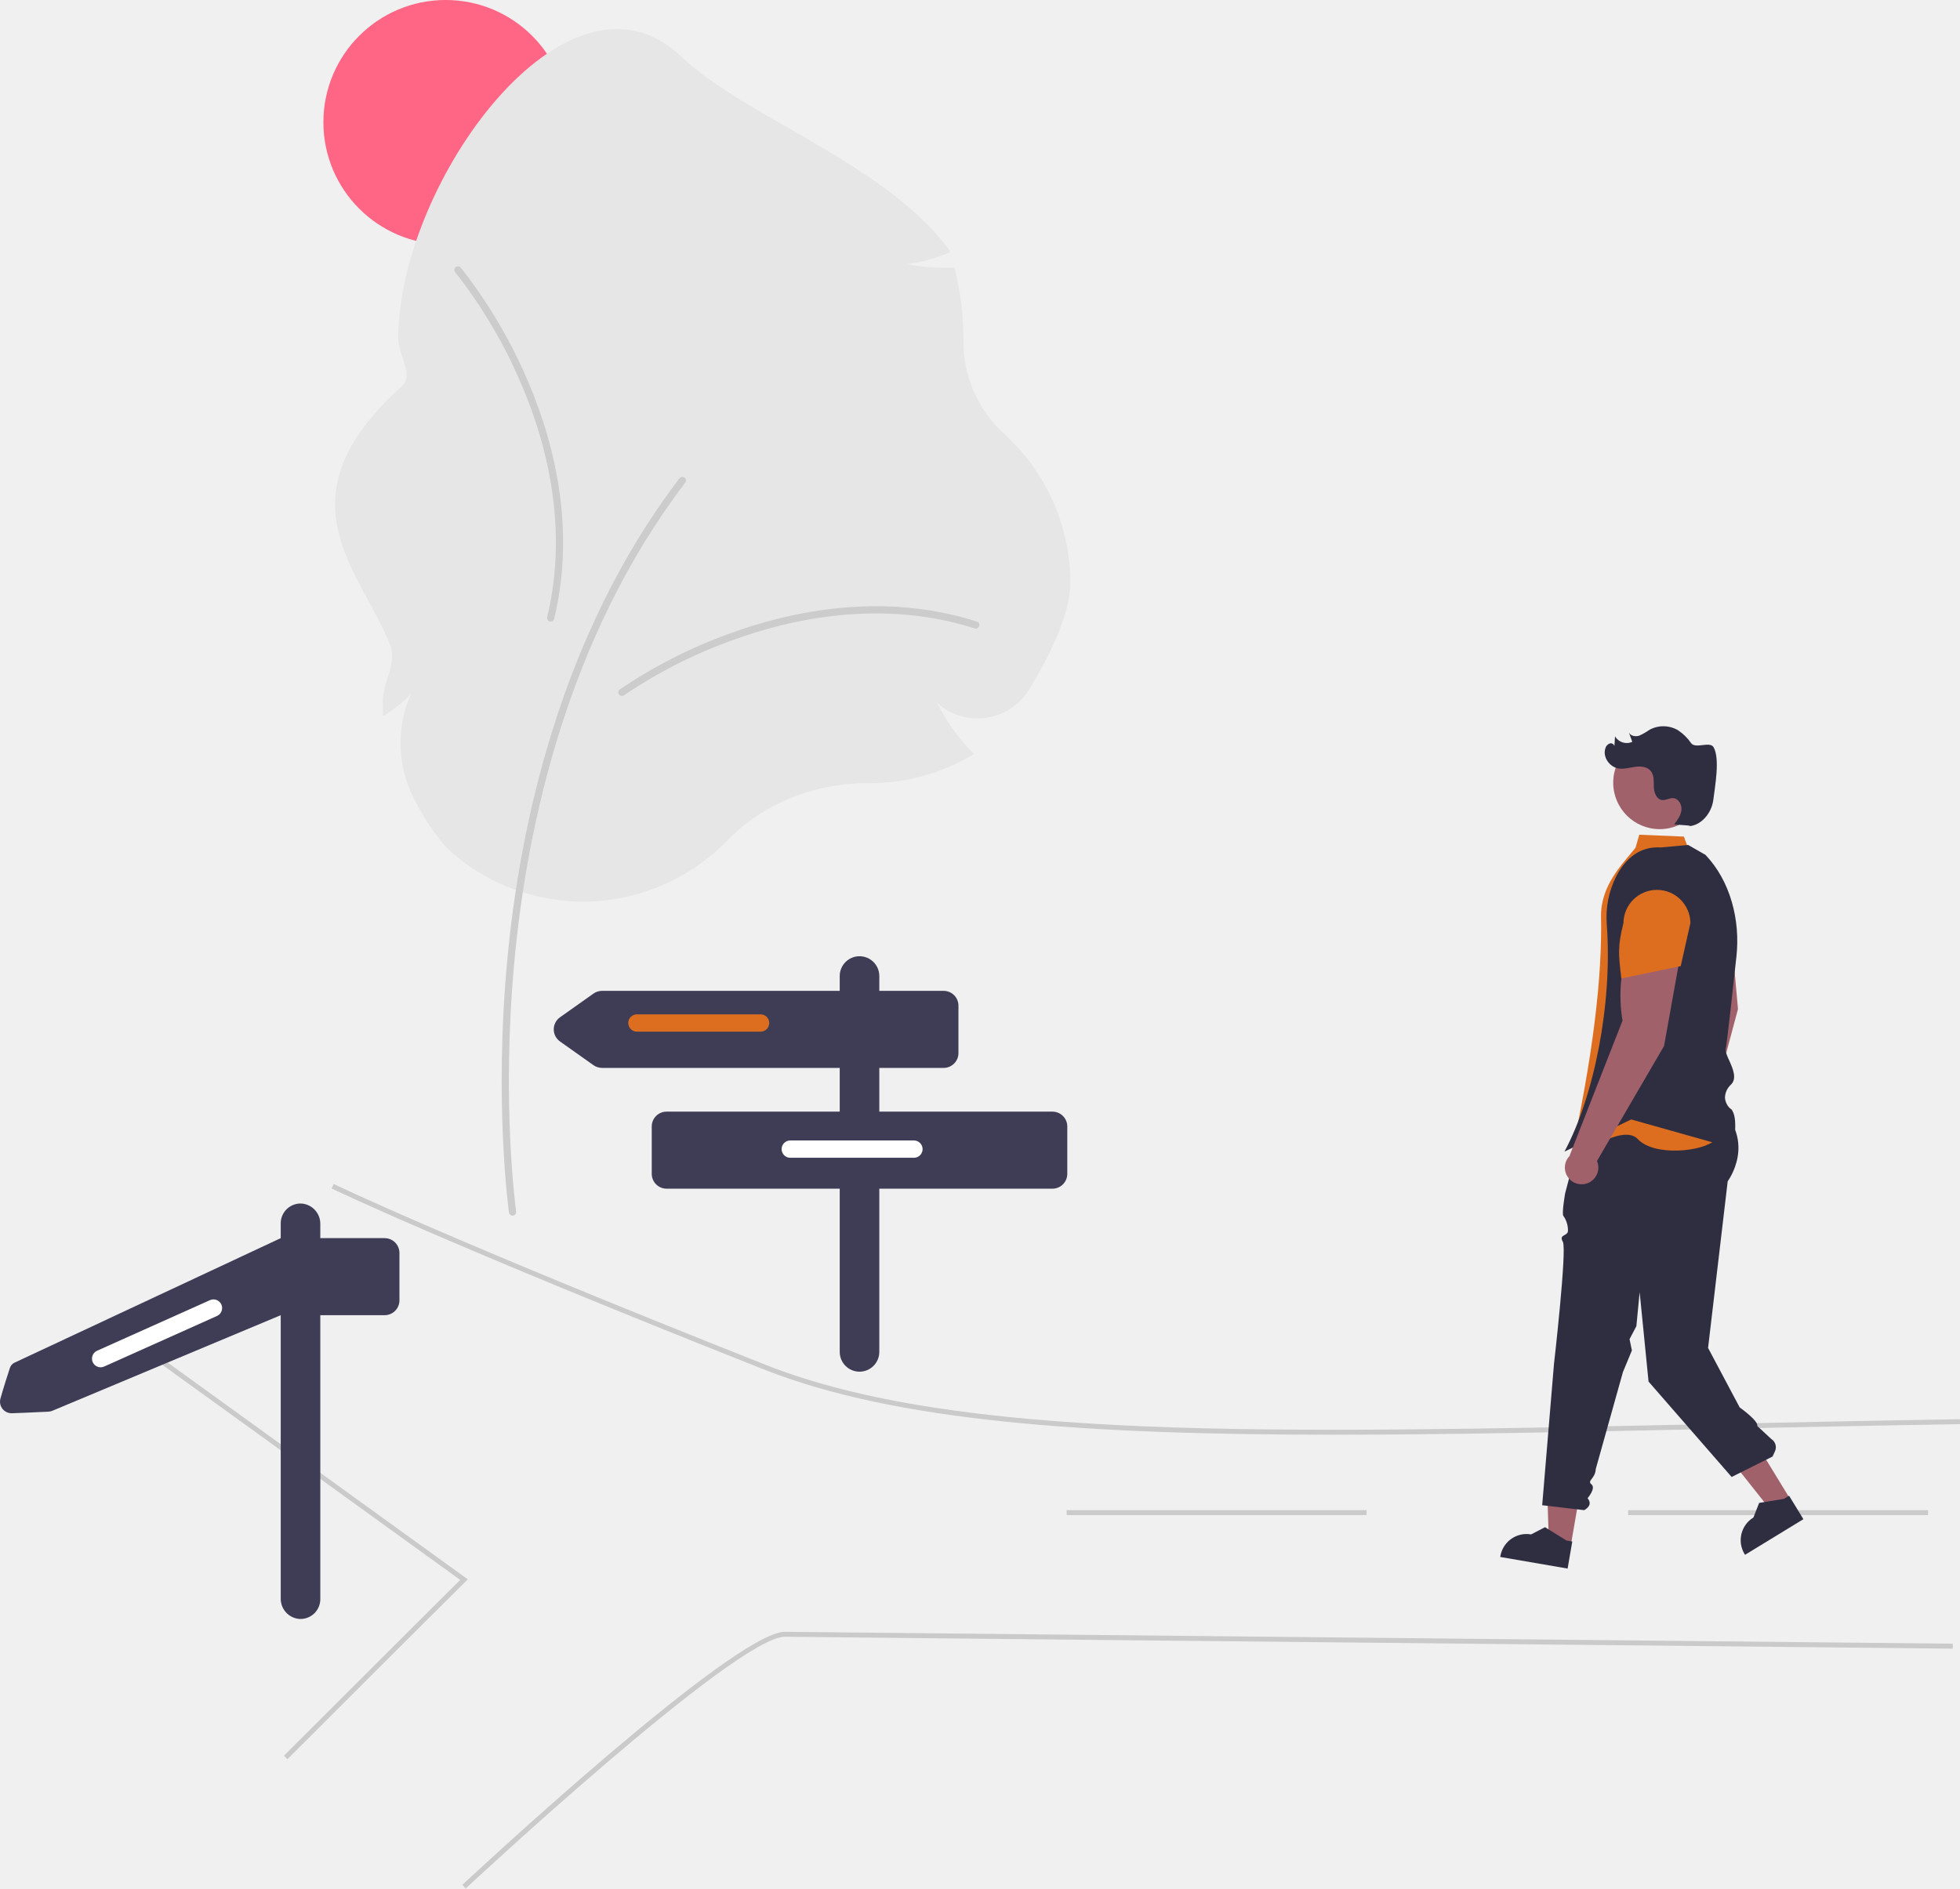
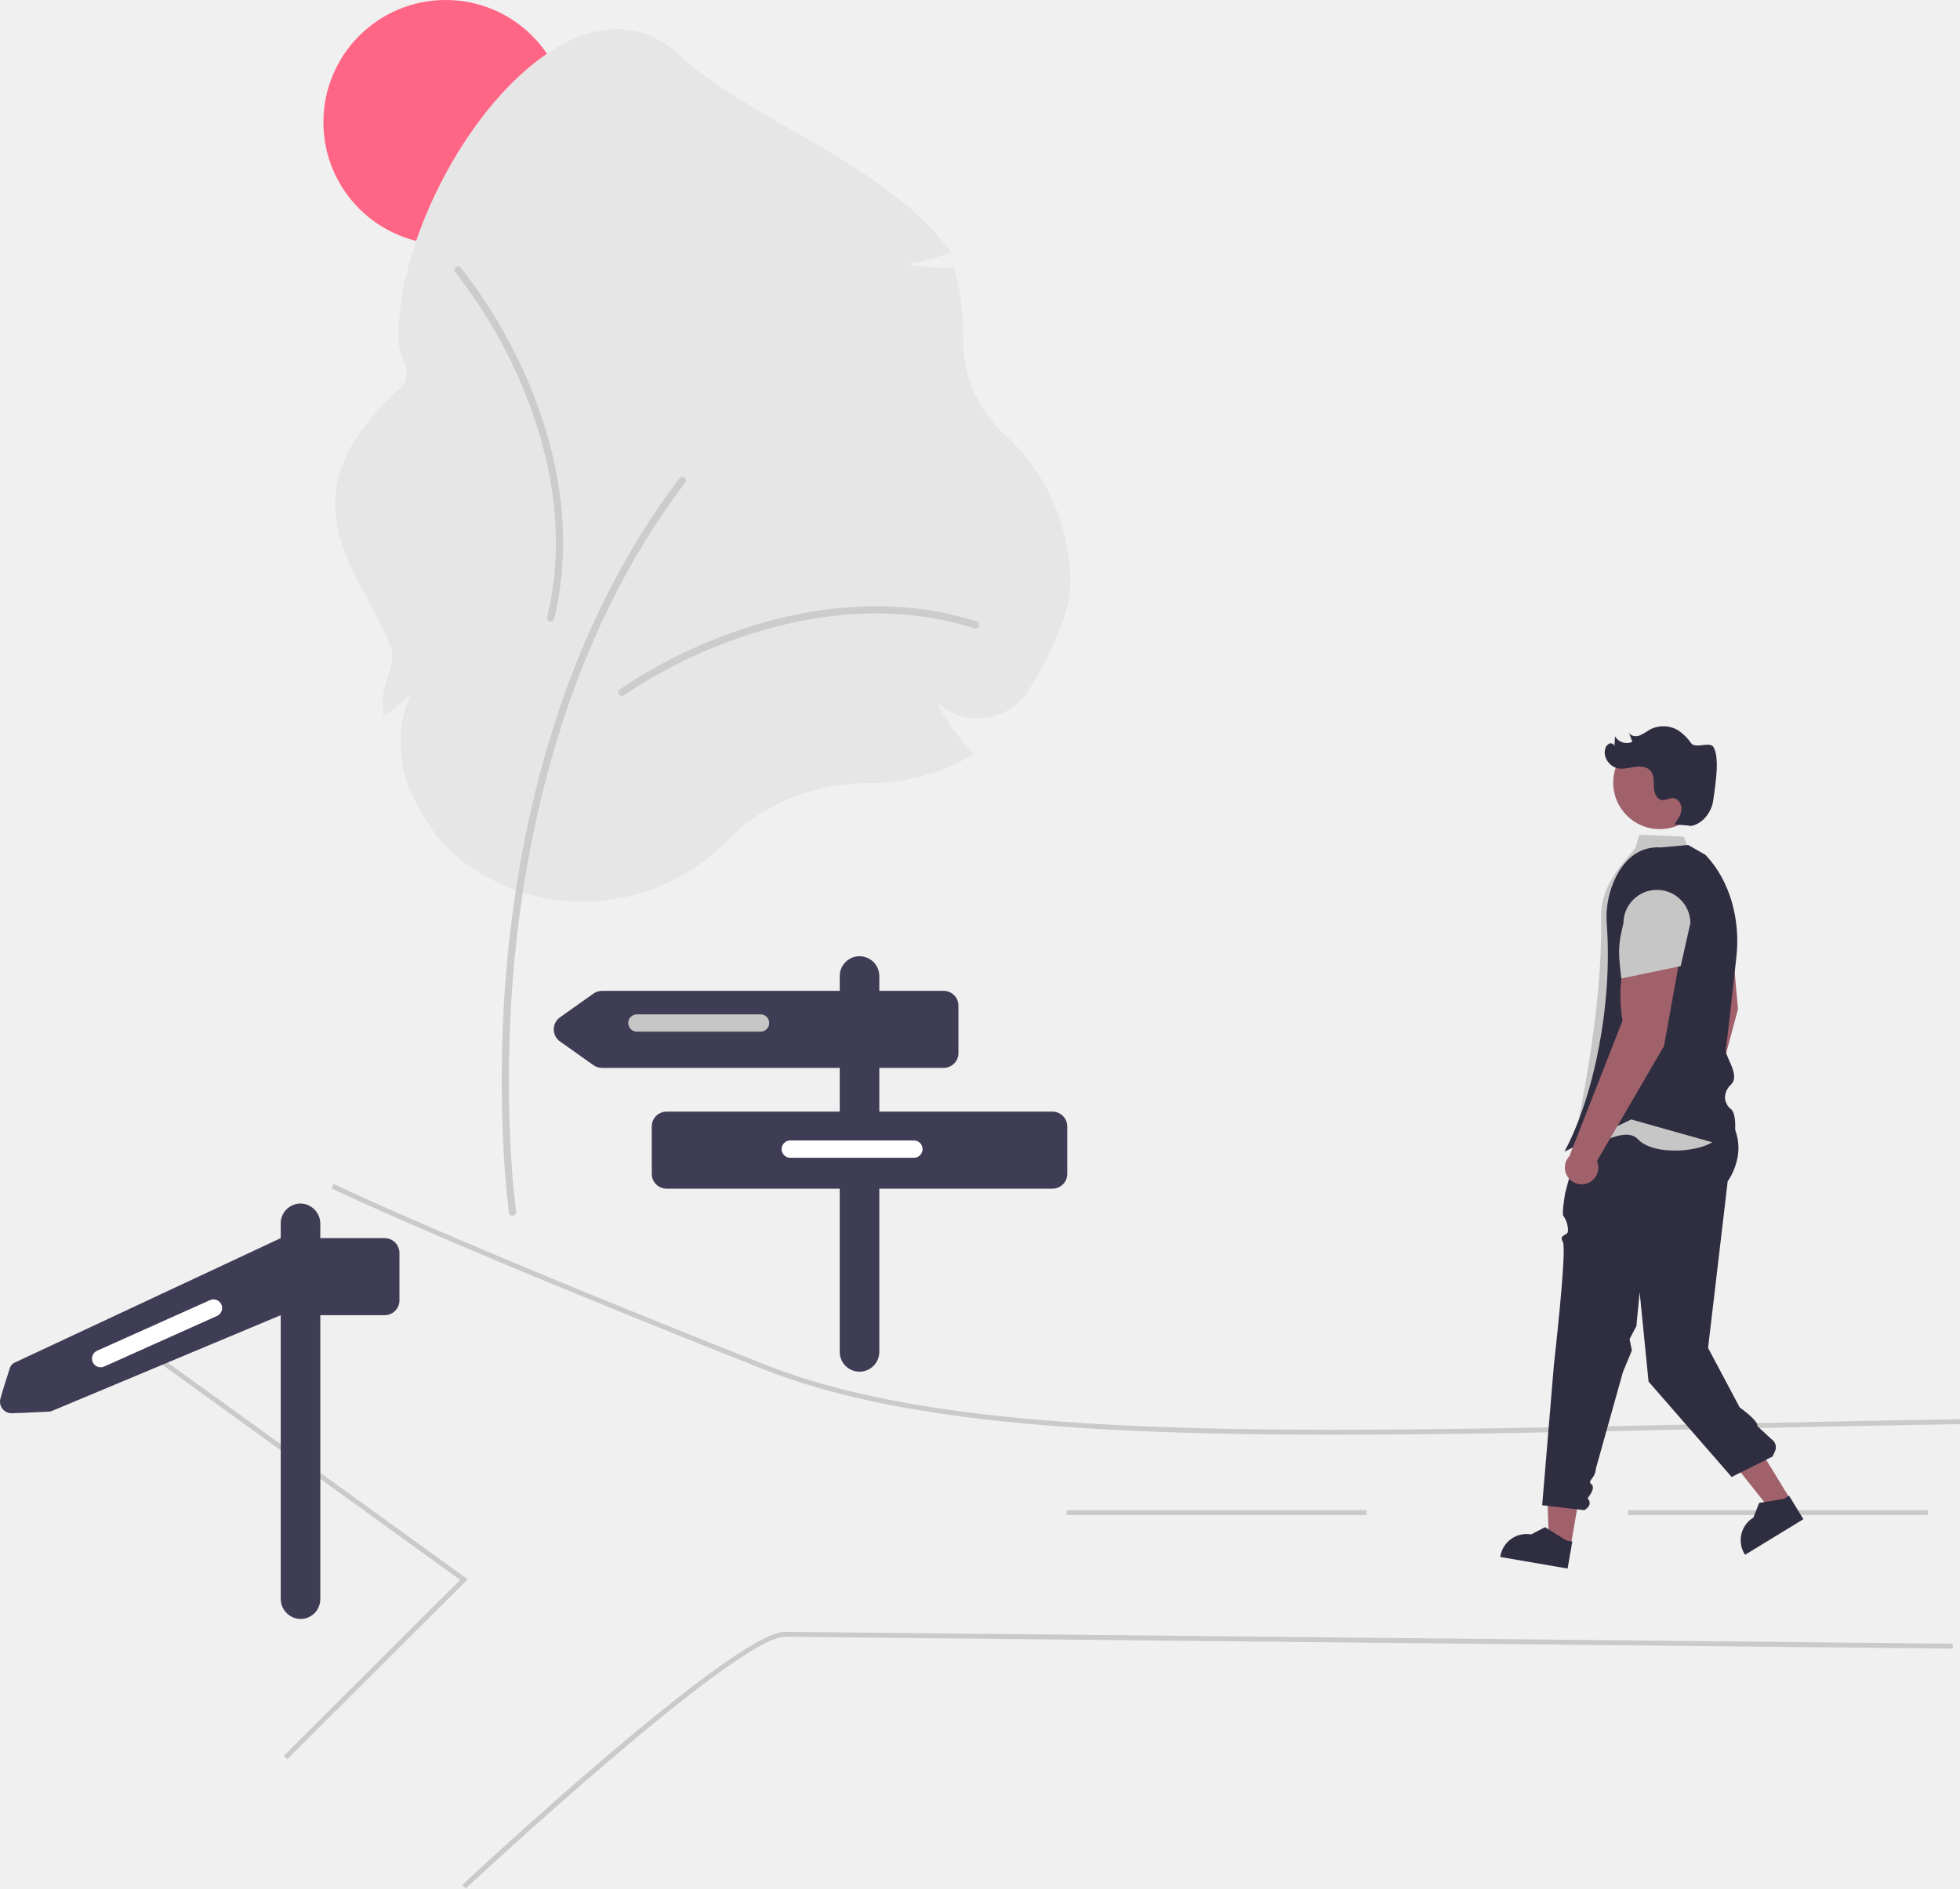
<svg xmlns="http://www.w3.org/2000/svg" data-name="Layer 1" width="792.412" height="763.679" viewBox="0 0 792.412 763.679">
  <circle cx="180.18" cy="49.432" r="49.432" fill="#ff6584" />
  <path d="M439.607,433.148a81.057,81.057,0,0,1-52.681-19.453c-4.897-4.192-10.116-11.48-15.509-21.661a49.536,49.536,0,0,1-1.571-42.765,56.842,56.842,0,0,1-9.387,7.699l-1.716,1.142-.099-2.058c-.065-1.338-.098-2.672-.098-3.965,0-7.616,5.76-15.344,3.104-22.383-11.196-29.669-46.709-59.154,4.759-105.072,4.761-4.248-1.599-12.74-1.599-19.167,0-62.982,68.432-157.46,114.243-114.221,26.74,25.239,82.452,43.168,108.464,78.274l.344,1.04-1.015.411a61.223,61.223,0,0,1-16.267,4.327,77.569,77.569,0,0,0,18.138,1.52l.944-.033.23.917a114.743,114.743,0,0,1,3.406,27.766l-.004,1.012a50.592,50.592,0,0,0,16.713,37.723,81.244,81.244,0,0,1,26.506,59.951c0,13.352-9.075,30.879-16.688,43.231A24.445,24.445,0,0,1,601.878,358.878a23.873,23.873,0,0,1-19.267-6.224A78.949,78.949,0,0,0,596.534,372.365l1.039,1.07-1.29.751a80.997,80.997,0,0,1-40.832,11.027l-.84-.002c-21.782,0-42.457,8.438-56.724,23.152A81.673,81.673,0,0,1,439.607,433.148Z" transform="translate(-203.8017 -68.52653)" fill="#e6e6e6" />
  <path d="M411.022,560.126a1.458,1.458,0,0,1-1.441-1.252c-.062-.435-6.128-44.187-.68-102.335,5.032-53.701,21.19-131.05,69.594-194.575a1.458,1.458,0,1,1,2.319,1.767c-47.986,62.977-64.014,139.758-69.011,193.08-5.417,57.81.602,101.221.664,101.652a1.459,1.459,0,0,1-1.445,1.663Z" transform="translate(-203.8017 -68.52653)" fill="#ccc" />
  <path d="M455.219,349.962a1.458,1.458,0,0,1-.858-2.637,200.92,200.92,0,0,1,44.356-22.58c24.472-8.959,61.686-17.082,99.996-4.889a1.458,1.458,0,1,1-.884,2.778c-37.526-11.942-74.065-3.954-98.11,4.849A197.619,197.619,0,0,0,456.075,349.683,1.452,1.452,0,0,1,455.219,349.962Z" transform="translate(-203.8017 -68.52653)" fill="#ccc" />
  <path d="M387.499,177.786a1.458,1.458,0,0,1,2.568-1.046,200.921,200.921,0,0,1,25.715,42.615c10.698,23.763,21.48,60.295,12.077,99.384a1.458,1.458,0,1,1-2.834-.682c9.209-38.288-1.39-74.157-11.902-97.506a197.62,197.62,0,0,0-25.286-41.933A1.452,1.452,0,0,1,387.499,177.786Z" transform="translate(-203.8017 -68.52653)" fill="#ccc" />
  <path d="M743.154,648.704c-100.268,0-177.23-5.277-230.647-26.438-130.109-51.54-174.218-72.943-174.649-73.153l.878-1.797c.43.21,44.495,21.589,174.507,73.091,77.116,30.55,203.999,27.825,379.615,24.053,32.955-.707,67.032-1.439,103.324-2.022l.031,2c-36.285.583-70.36,1.314-103.312,2.022C838.271,647.632,788.343,648.704,743.154,648.704Z" transform="translate(-203.8017 -68.52653)" fill="#cacaca" />
  <path d="M320.004,779.921l-1.414-1.414c48.58-48.58,67.301-67.153,71.267-71.083L246.711,604.024l1.171-1.621L392.942,707.186l-.84.83C391.941,708.175,375.359,724.565,320.004,779.921Z" transform="translate(-203.8017 -68.52653)" fill="#cacaca" />
  <path d="M392.082,832.205l-1.364-1.463C395.199,826.56,500.606,728.406,521.146,728.406h.065l472.096,4.808-.02,2-472.097-4.808h-.058C501.395,730.406,393.174,831.186,392.082,832.205Z" transform="translate(-203.8017 -68.52653)" fill="#cacaca" />
  <rect x="658.243" y="610.687" width="121.252" height="2" fill="#cacaca" />
  <rect x="431.243" y="610.687" width="121.252" height="2" fill="#cacaca" />
  <path d="M629.297,518.056h-70V500.372h26a6,6,0,0,0,6-6V475.214a6,6,0,0,0-6-6h-26v-6a8,8,0,0,0-16,0v6h-96.091a6,6,0,0,0-3.467,1.103l-13.527,9.579a6,6,0,0,0,0,9.793l13.527,9.579a6,6,0,0,0,3.467,1.103h96.091v17.684h-70a6,6,0,0,0-6,6v19.158a6,6,0,0,0,6,6h70v66a8,8,0,0,0,16,0v-66h70a6,6,0,0,0,6-6v-19.158A6,6,0,0,0,629.297,518.056Z" transform="translate(-203.8017 -68.52653)" fill="#3f3d56" />
-   <path d="M511.297,485.714h-50a3.5,3.5,0,0,1,0-7h50a3.5,3.5,0,0,1,0,7Z" transform="translate(-203.8017 -68.52653)" fill="#dd6e20" />
+   <path d="M511.297,485.714h-50a3.5,3.5,0,0,1,0-7h50a3.5,3.5,0,0,1,0,7Z" transform="translate(-203.8017 -68.52653)" fill="#C6C6C6" />
  <path d="M573.297,536.714h-50a3.5,3.5,0,1,1,0-7h50a3.5,3.5,0,0,1,0,7Z" transform="translate(-203.8017 -68.52653)" fill="#fff" />
  <path d="M333.297,618.056V600.372h26a6,6,0,0,0,6-6V575.214a6,6,0,0,0-6-6h-26V563.488a8.182,8.182,0,0,0-7.467-8.257,8.001,8.001,0,0,0-8.533,7.983v6l-107.609,50.349a3.552,3.552,0,0,0-1.874,2.111c-.848,2.582-2.628,8.092-3.839,12.438a4.668,4.668,0,0,0,4.65,5.907c6.935-.213,11.498-.536,14.665-.624a4.64,4.64,0,0,0,1.77-.405l92.238-38.618v48.842l0,65.726a8.182,8.182,0,0,0,7.467,8.257,8.001,8.001,0,0,0,8.533-7.983v-97.158Z" transform="translate(-203.8017 -68.52653)" fill="#3f3d56" />
  <path d="M291.541,600.681l-45.625,20.453a3.5,3.5,0,0,1-2.863-6.388l45.625-20.453a3.5,3.5,0,0,1,2.863,6.388Z" transform="translate(-203.8017 -68.52653)" fill="#fff" />
  <path d="M902.988,437.75,882.138,439.866a61.775,61.775,0,0,0,5.418,31.258l-6.257,58.271.093-.001a6.766,6.766,0,1,0,11.157-.813l13.905-51.994Z" transform="translate(-203.8017 -68.52653)" fill="#a0616a" />
  <polygon points="635.054 625.01 626.195 623.483 625.327 596.741 640.942 590.836 635.054 625.01" fill="#a0616a" />
  <path d="M837.576,702.833,810.331,698.139l.059-.345a10.761,10.761,0,0,1,12.431-8.778l.001 0,5.627-2.918,8.635,5.375,2.378.41Z" transform="translate(-203.8017 -68.52653)" fill="#2f2e41" />
  <polygon points="723.94 606.495 716.268 611.18 694.542 583.815 705.867 576.9 723.94 606.495" fill="#a0616a" />
  <path d="M932.901,682.861l-23.595,14.409-.182-.298a10.761,10.761,0,0,1,3.575-14.792l.001-0,2.313-5.902,10.038-1.641,2.06-1.258Z" transform="translate(-203.8017 -68.52653)" fill="#2f2e41" />
  <path d="M841.886,530.899l-5.316,20.201s-1.452,8.372-.7,9.124a10.093,10.093,0,0,1,1.841,6.223c-.337,2.049-3.777,1.214-2.057,4.263s-3.596,49.449-3.596,49.449l-4.762,57.055,17,2c2.441-1.429,2.799-3.054,1.358-4.849,0,0,3.487-4.022,1.565-5.586s1.551-2.219,1.74-6.212l10.973-39.181,3.631-8.759-.949-4.569,2.759-5.246,1.326-13.76,3.597,36.161,33.598,38.582L920.437,657.524l.971-2.114a3.927,3.927,0,0,0-1.499-4.976h0l-5.612-5.22c.481-2.151-7.154-7.542-7.154-7.542l-12.783-24.062,7.937-67.397s12-16-3.897-30.478C891.887,509.805,841.886,530.899,841.886,530.899Z" transform="translate(-203.8017 -68.52653)" fill="#2f2e41" />
-   <path d="M893.046,504.359c2.818-4.189,9.586,1.827,7.33-5.692s-7.963-8.917-2.854-16.113l7.365-35.87,0,0a33.002,33.002,0,0,0-8.107-23.415l-10.602-12.134-1.593-4.304L866.539,406.079l-1.504,5.263c-5.391,6.713-14.215,15.332-13.951,28.011.508,24.397-3.297,56.861-12.668,99.094,0,0,20.959-16.365,27.548-9.275s26.442,5.163,31.403.222a29.379,29.379,0,0,0,6.767-12.031S890.228,508.547,893.046,504.359Z" transform="translate(-203.8017 -68.52653)" fill="#dd6e20" />
+   <path d="M893.046,504.359c2.818-4.189,9.586,1.827,7.33-5.692s-7.963-8.917-2.854-16.113l7.365-35.87,0,0a33.002,33.002,0,0,0-8.107-23.415l-10.602-12.134-1.593-4.304L866.539,406.079l-1.504,5.263c-5.391,6.713-14.215,15.332-13.951,28.011.508,24.397-3.297,56.861-12.668,99.094,0,0,20.959-16.365,27.548-9.275s26.442,5.163,31.403.222a29.379,29.379,0,0,0,6.767-12.031S890.228,508.547,893.046,504.359Z" transform="translate(-203.8017 -68.52653)" fill="#C6C6C6" />
  <path d="M904.441,532.814l-41.144-11.6-27,13c12.089-22.494,19.445-59.947,17.121-91.764a36.684,36.684,0,0,1,3.836-19.595c3.712-7.144,9.517-12.192,18.043-11.641l11-1,7,4c10.129,10.611,14.113,26.442,12.537,41.028-1.74,16.098-3.905,35.653-4.342,37.4-.256,1.026.554,2.828,1.411,4.735,1.447,3.218,3.248,7.224.746,9.726a7.282,7.282,0,0,0-2.454,5.337,6.527,6.527,0,0,0,2.434,4.64c3.197,2.762.972,14.878.876,15.392Z" transform="translate(-203.8017 -68.52653)" fill="#2f2e41" />
  <path d="M883.451,453.142l-20.672-3.452a61.775,61.775,0,0,0-3.008,31.581L838.386,535.836l.09.023a6.766,6.766,0,1,0,10.977,2.155l27.11-46.494Z" transform="translate(-203.8017 -68.52653)" fill="#a0616a" />
-   <path d="M859.297,464.214l24-5,3.92-17.418a13.535,13.535,0,0,0-27.069,0C857.729,451.489,858.15,454.297,859.297,464.214Z" transform="translate(-203.8017 -68.52653)" fill="#dd6e20" />
+   <path d="M859.297,464.214l24-5,3.92-17.418a13.535,13.535,0,0,0-27.069,0C857.729,451.489,858.15,454.297,859.297,464.214Z" transform="translate(-203.8017 -68.52653)" fill="#C6C6C6" />
  <circle cx="671.008" cy="316.499" r="18.798" fill="#a0616a" />
  <path d="M896.616,370.738c-1.463-2.618-7.282.731-9.086-1.664a19.624,19.624,0,0,0-5.358-5.274,11.705,11.705,0,0,0-11.54-.128,23.206,23.206,0,0,1-4.146,2.356c-1.518.485-3.501.118-4.158-1.334q.696,1.903,1.391,3.807a5.415,5.415,0,0,1-6.975-2.225q-.122,1.971-.245,3.941a1.571,1.571,0,0,0-1.726-1.101,2.83,2.83,0,0,0-1.925,2.013c-1.187,3.492,1.653,7.568,5.295,8.153,2.252.362,4.518-.361,6.778-.668s4.877-.051,6.305,1.728c1.402,1.747,1.131,4.237,1.212,6.476s1.06,4.925,3.28,5.224c1.524.205,2.98-.858,4.514-.767,2.191.13,3.595,2.648,3.359,4.829s-1.608,4.049-2.931,5.8q3.282.26,6.564.519l-.848.235c5.353-.262,9.483-5.457,10.123-10.777S899.23,375.416,896.616,370.738Z" transform="translate(-203.8017 -68.52653)" fill="#2f2e41" />
</svg>
